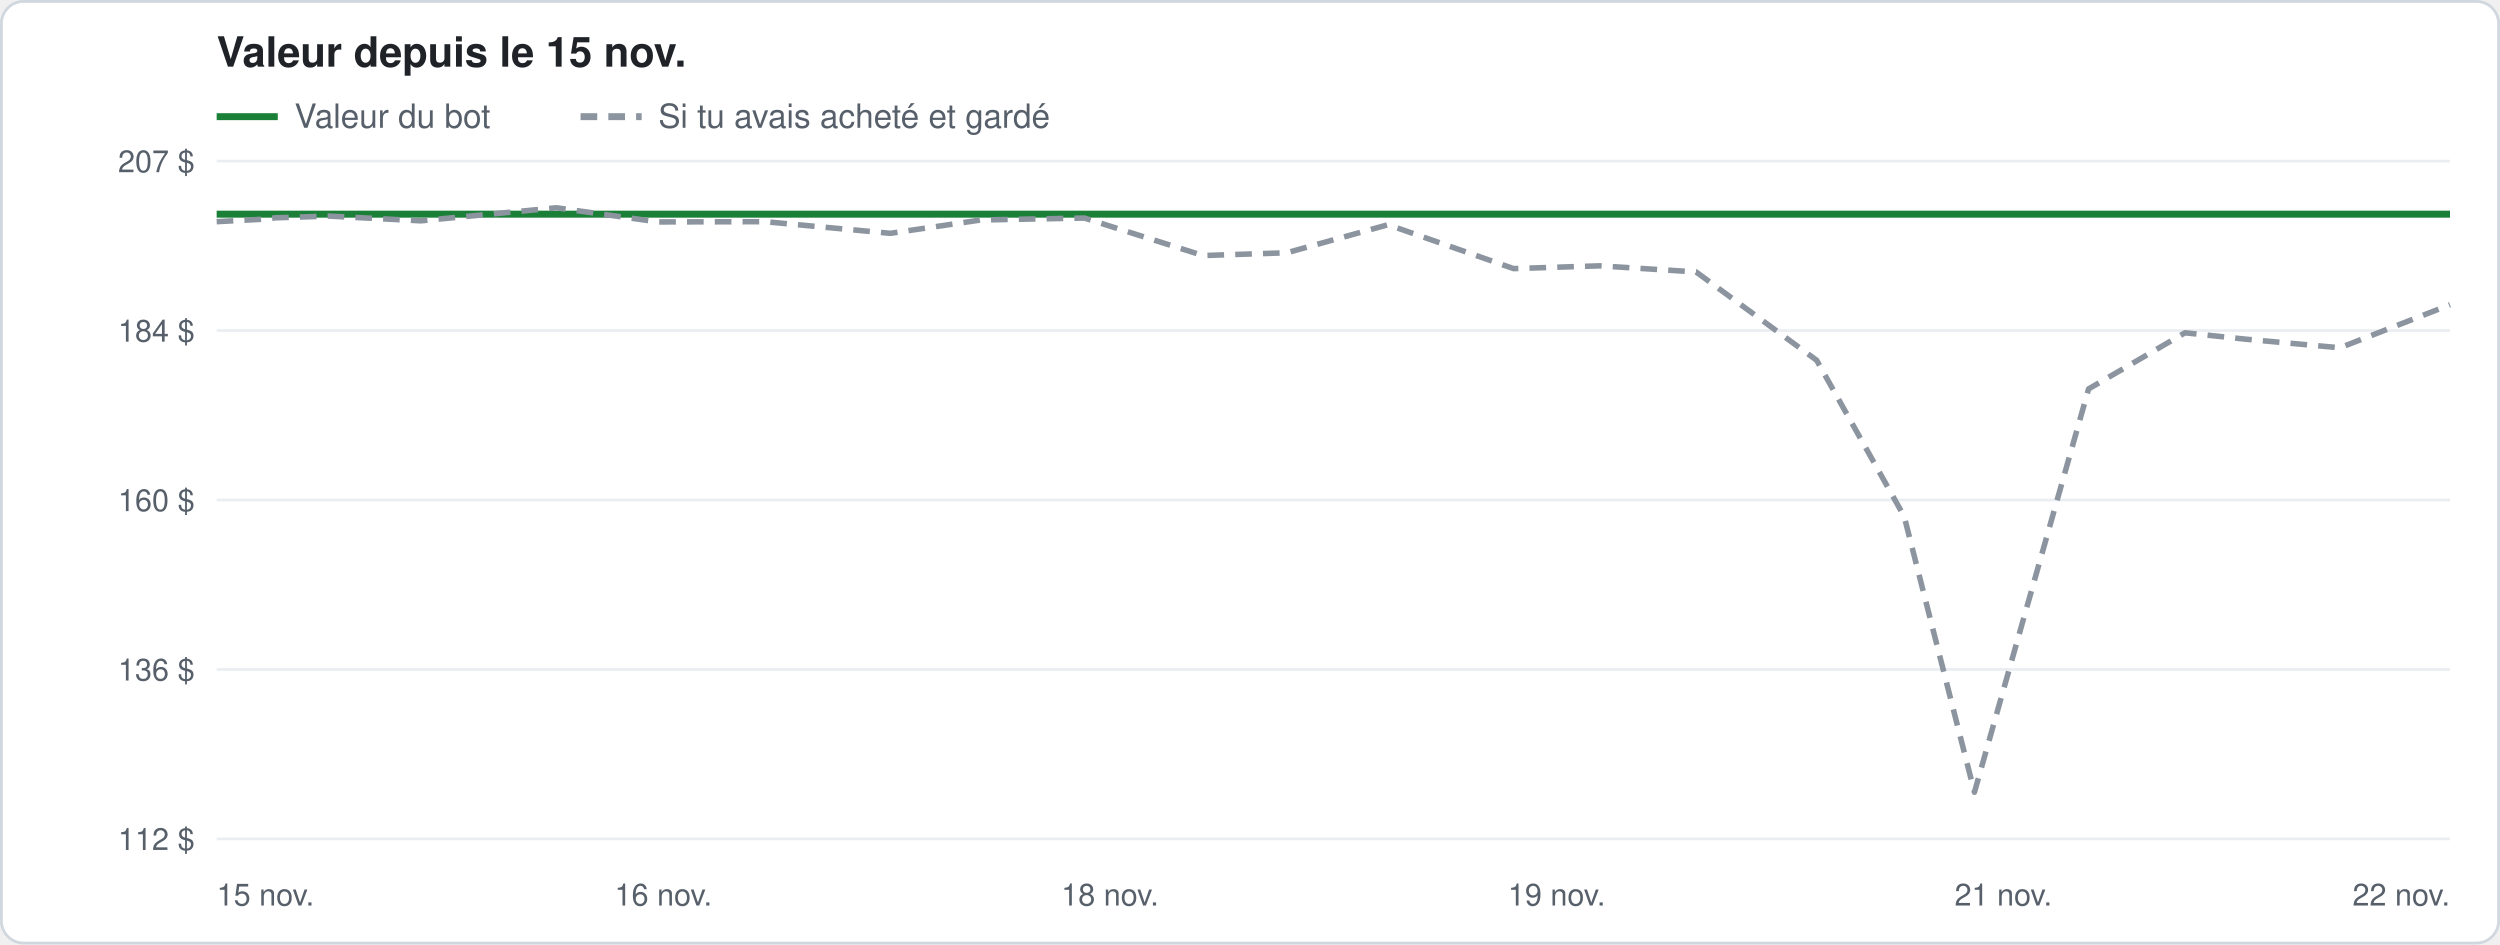
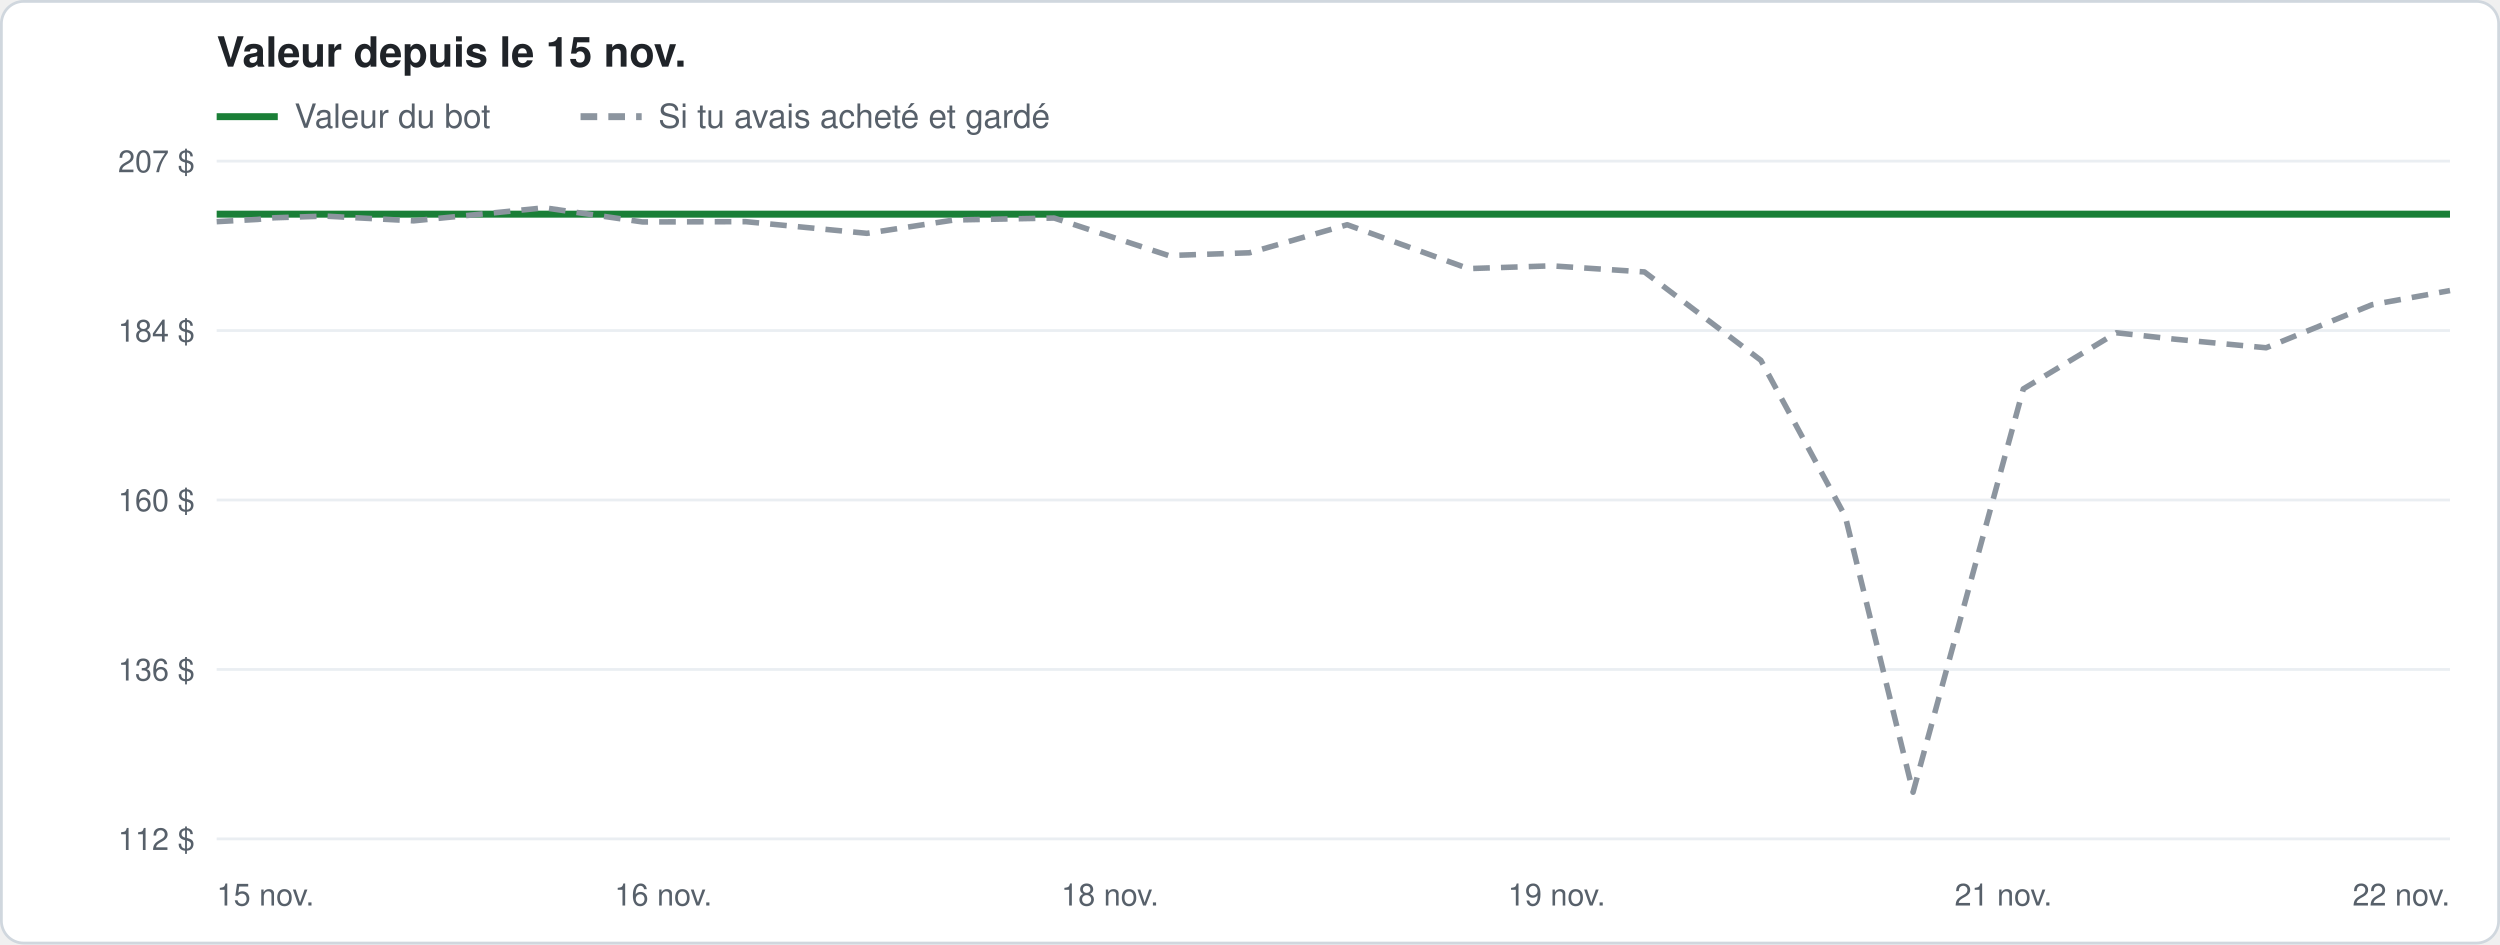
<svg xmlns="http://www.w3.org/2000/svg" width="900" height="340" viewBox="0 0 900 340" font-family="-apple-system, Segoe UI, Helvetica, Arial, sans-serif">
  <rect x="0.5" y="0.5" width="899" height="339" rx="8" fill="#ffffff" stroke="#d0d7de" />
  <text x="78" y="24" font-size="15" font-weight="600" fill="#1f2328">Valeur depuis le 15 nov.</text>
  <line x1="78" y1="42" x2="100" y2="42" stroke="#1a7f37" stroke-width="2.5" />
  <text x="106" y="46" font-size="12" fill="#57606a">Valeur du bot</text>
  <line x1="209" y1="42" x2="231" y2="42" stroke="#8c959f" stroke-width="2.5" stroke-dasharray="6 4" />
  <text x="237" y="46" font-size="12" fill="#57606a">Si tu avais acheté et gardé</text>
  <line x1="78" y1="302.0" x2="882" y2="302.0" stroke="#eaeef2" />
  <text x="70" y="306.0" font-size="11" fill="#57606a" text-anchor="end">112 $</text>
  <line x1="78" y1="241.0" x2="882" y2="241.0" stroke="#eaeef2" />
  <text x="70" y="245.0" font-size="11" fill="#57606a" text-anchor="end">136 $</text>
  <line x1="78" y1="180.0" x2="882" y2="180.0" stroke="#eaeef2" />
  <text x="70" y="184.0" font-size="11" fill="#57606a" text-anchor="end">160 $</text>
  <line x1="78" y1="119.0" x2="882" y2="119.0" stroke="#eaeef2" />
  <text x="70" y="123.0" font-size="11" fill="#57606a" text-anchor="end">184 $</text>
  <line x1="78" y1="58.0" x2="882" y2="58.0" stroke="#eaeef2" />
  <text x="70" y="62.0" font-size="11" fill="#57606a" text-anchor="end">207 $</text>
  <text x="78.0" y="326" font-size="11" fill="#57606a" text-anchor="start">15 nov.</text>
  <text x="238.8" y="326" font-size="11" fill="#57606a" text-anchor="middle">16 nov.</text>
  <text x="399.6" y="326" font-size="11" fill="#57606a" text-anchor="middle">18 nov.</text>
  <text x="560.4" y="326" font-size="11" fill="#57606a" text-anchor="middle">19 nov.</text>
  <text x="721.2" y="326" font-size="11" fill="#57606a" text-anchor="middle">21 nov.</text>
  <text x="882.0" y="326" font-size="11" fill="#57606a" text-anchor="end">22 nov.</text>
-   <polyline points="78.0,77.1 93.2,77.1 99.4,77.1 118.6,77.1 151.5,77.1 200.3,77.1 236.9,77.1 275.4,77.1 320.5,77.1 353.0,77.1 390.4,77.1 433.1,77.1 463.2,77.1 499.7,77.1 544.9,77.1 575.9,77.1 610.6,77.1 654.0,77.1 685.5,77.1 710.8,77.1 751.9,77.1 786.6,77.1 808.4,77.1 842.4,77.1 882.0,77.1" fill="none" stroke="#1a7f37" stroke-width="2.5" stroke-linejoin="round" />
-   <polyline points="78.0,79.8 93.2,79.0 99.4,78.4 118.6,77.8 151.5,79.5 200.3,74.8 236.9,79.9 275.4,79.8 320.5,84.0 353.0,79.2 390.4,78.5 433.1,92.0 463.2,91.0 499.7,80.9 544.9,96.7 575.9,95.7 610.6,97.9 654.0,129.7 685.5,185.9 710.8,285.2 751.9,140.0 786.6,119.8 808.4,122.1 842.4,125.2 882.0,109.7" fill="none" stroke="#8c959f" stroke-width="2" stroke-linejoin="round" stroke-dasharray="6 4" />
+   <polyline points="78.0,77.1 92.7,77.1 98.7,77.1 117.1,77.1 148.9,77.1 196.0,77.1 231.3,77.1 268.5,77.1 312.1,77.1 343.4,77.1 379.5,77.1 420.7,77.1 449.8,77.1 485.0,77.1 528.6,77.1 558.6,77.1 592.0,77.1 633.9,77.1 664.3,77.1 688.7,77.1 728.4,77.1 761.9,77.1 782.9,77.1 815.8,77.1 853.9,77.1 882.0,77.1" fill="none" stroke="#1a7f37" stroke-width="2.5" stroke-linejoin="round" />
+   <polyline points="78.0,79.8 92.7,79.0 98.7,78.4 117.1,77.8 148.9,79.5 196.0,74.8 231.3,79.9 268.5,79.8 312.1,84.0 343.4,79.2 379.5,78.5 420.7,92.0 449.8,91.0 485.0,80.9 528.6,96.7 558.6,95.7 592.0,97.9 633.9,129.7 664.3,185.9 688.7,285.2 728.4,140.0 761.9,119.8 782.9,122.1 815.8,125.2 853.9,109.7 882.0,104.6" fill="none" stroke="#8c959f" stroke-width="2" stroke-linejoin="round" stroke-dasharray="6 4" />
</svg>
